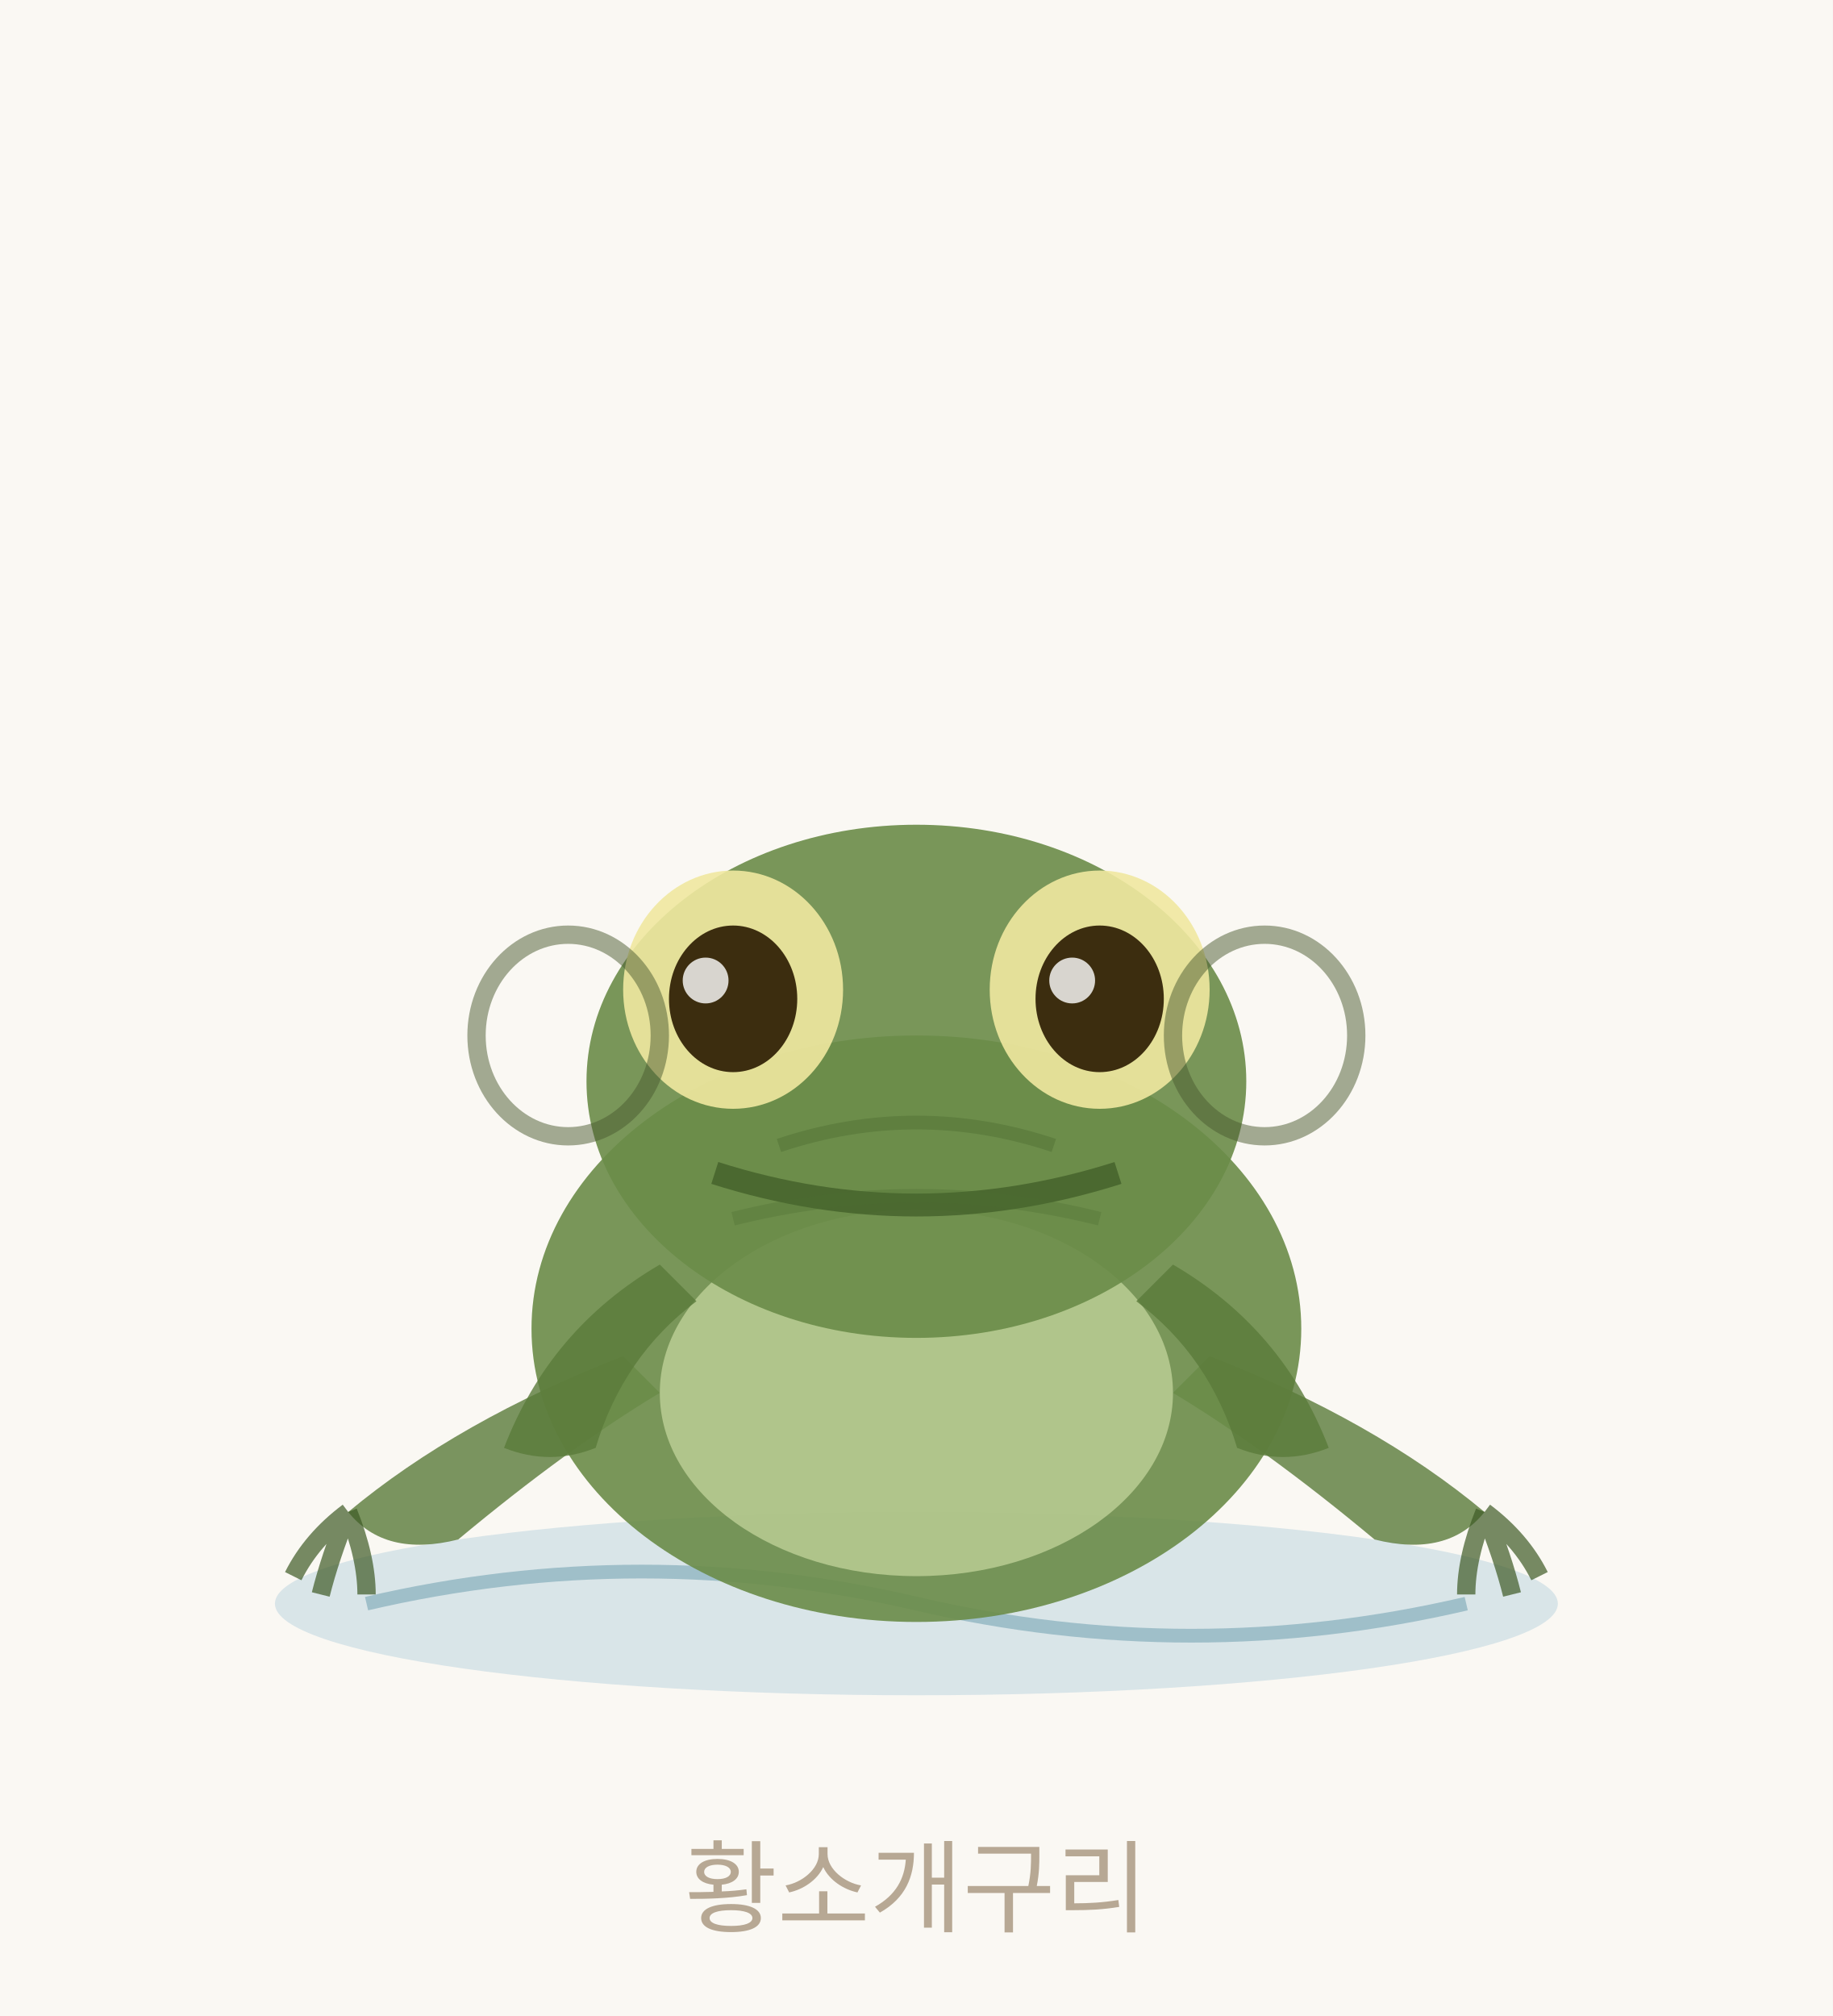
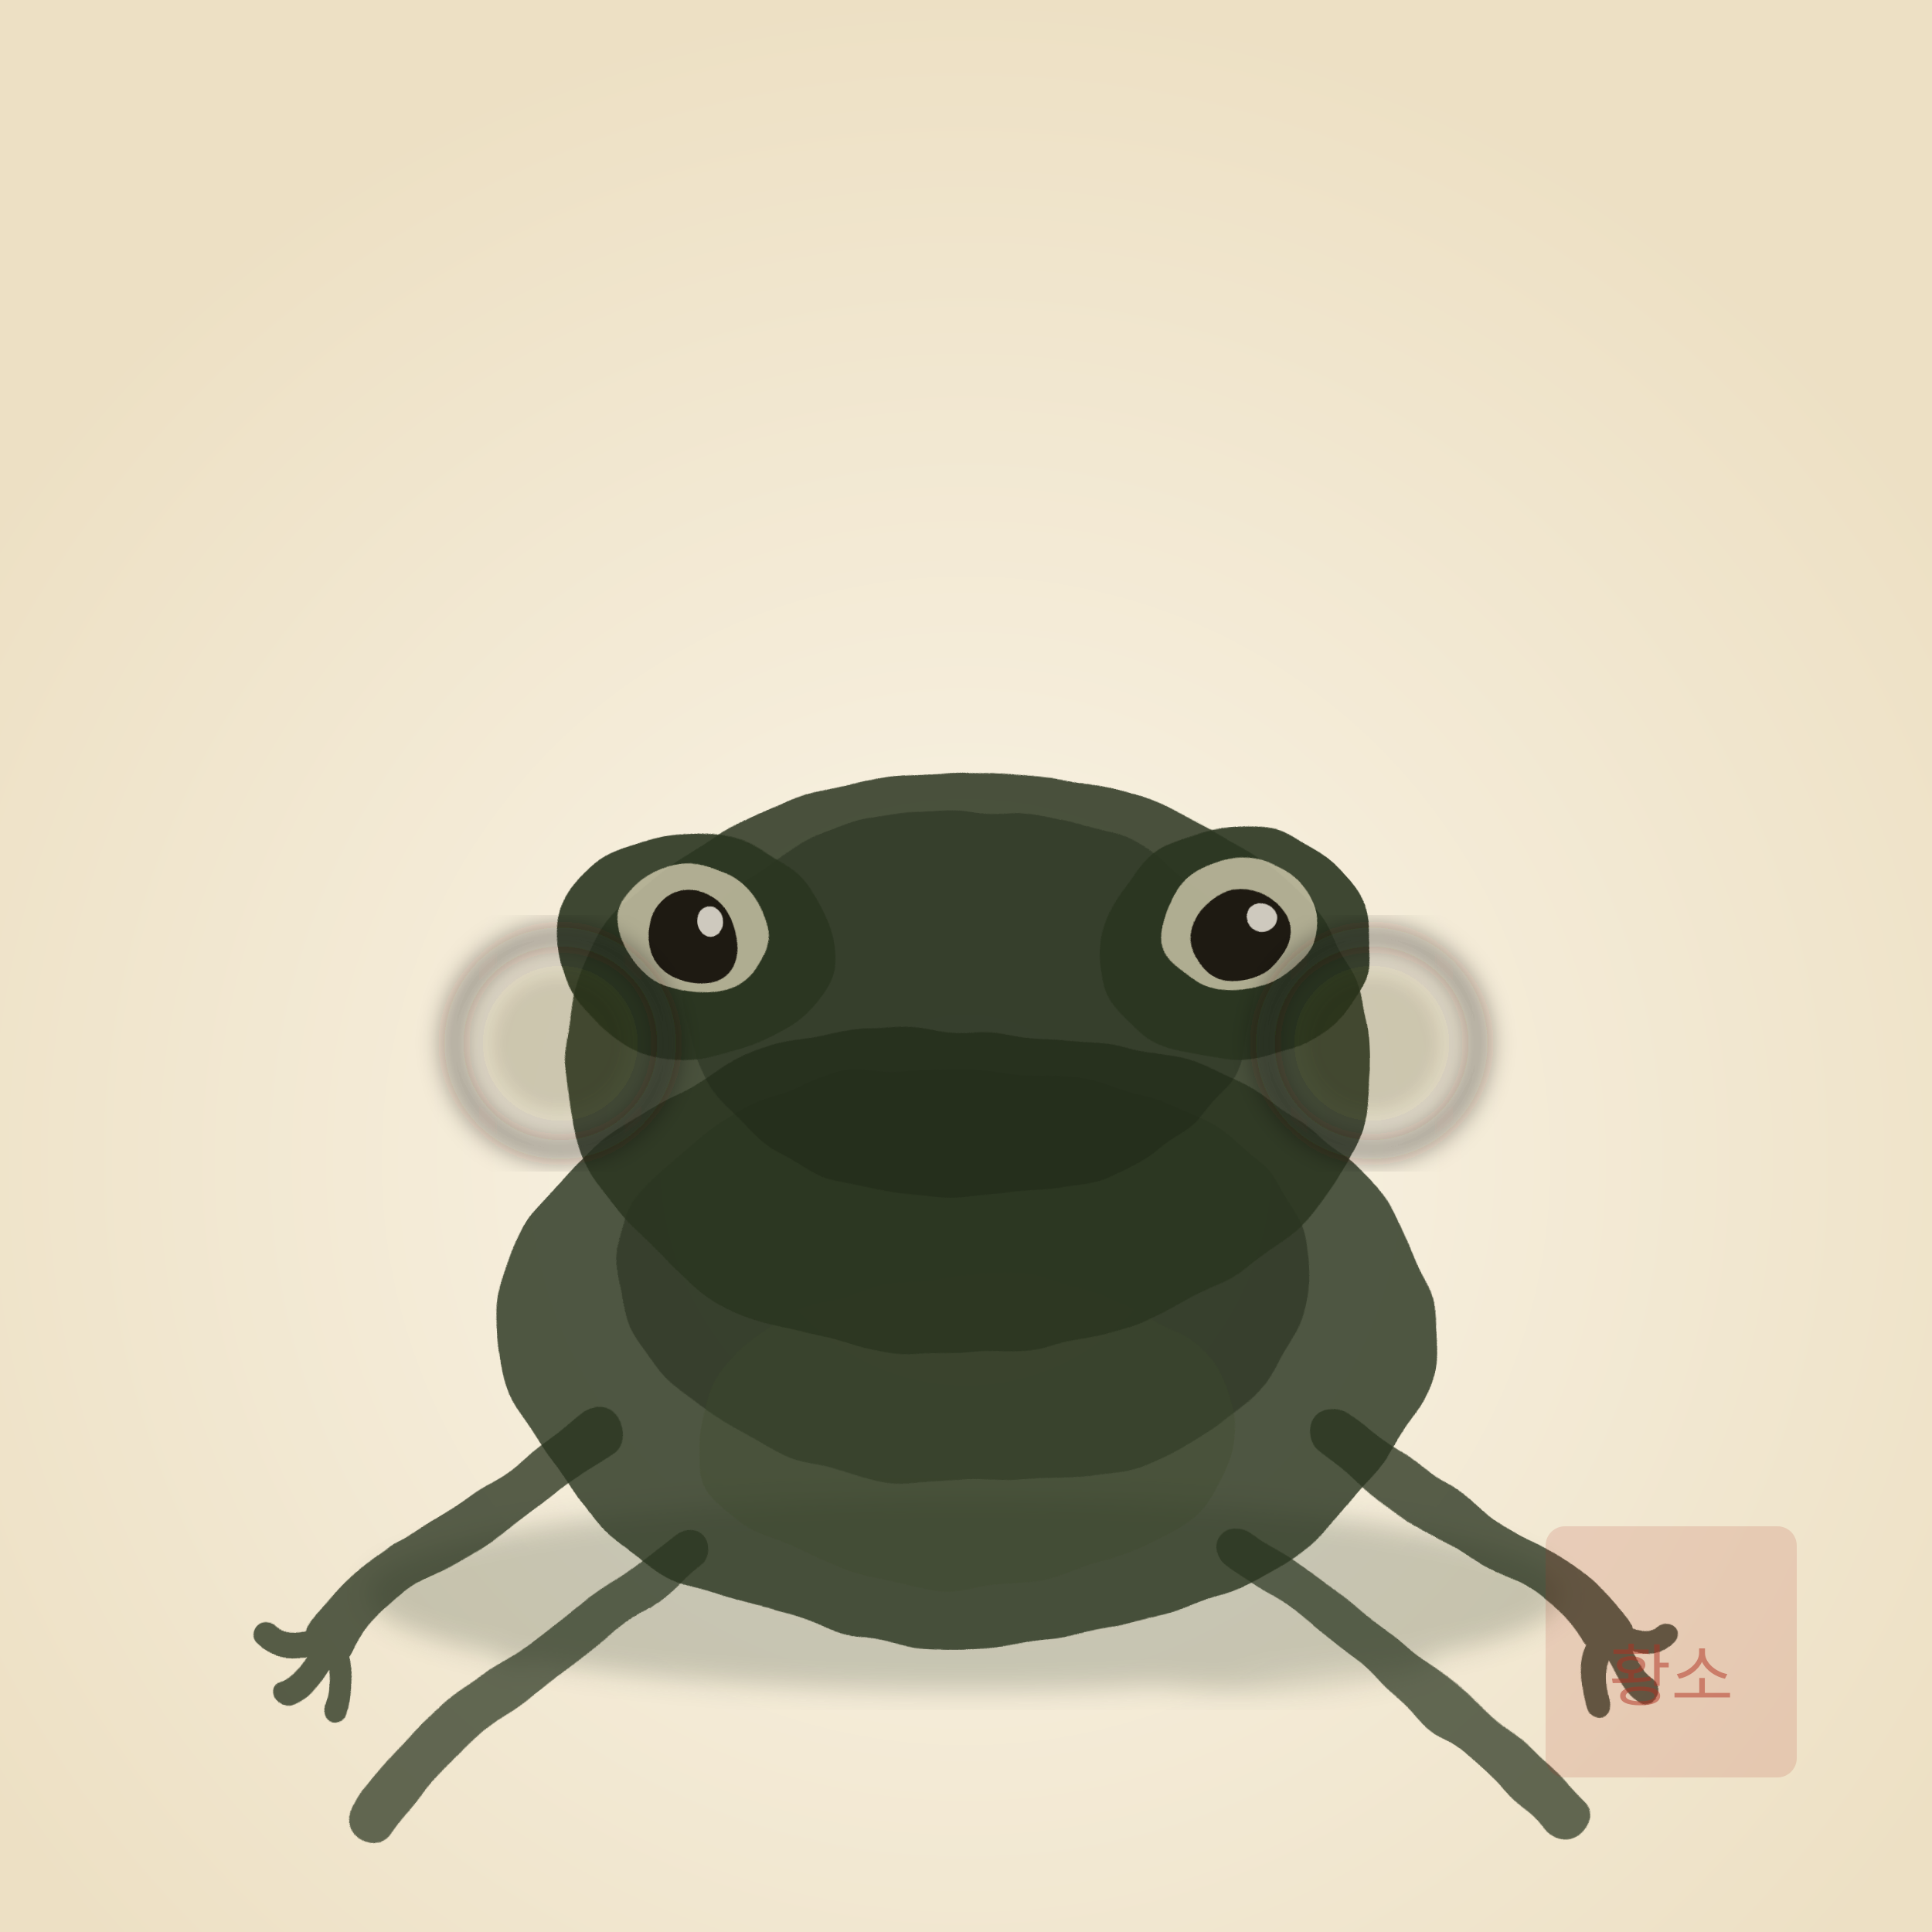
- <svg xmlns="http://www.w3.org/2000/svg" viewBox="0 0 200 220" width="200" height="220">
-   <rect width="200" height="220" fill="#faf8f3" />
-   <ellipse cx="100" cy="175" rx="70" ry="10" fill="#a8c8d8" opacity="0.4" />
-   <path d="M40 175 Q70 168 100 175 Q130 182 160 175" stroke="#6699aa" stroke-width="1.5" fill="none" opacity="0.5" />
-   <path d="M68 148 Q50 155 38 165 Q42 170 50 168 Q62 158 72 152" fill="#5a7a3a" opacity="0.8" />
-   <path d="M132 148 Q150 155 162 165 Q158 170 150 168 Q138 158 128 152" fill="#5a7a3a" opacity="0.8" />
-   <path d="M38 165 Q34 168 32 172 M38 165 Q36 170 35 174 M38 165 Q40 170 40 174" stroke="#3d5a25" stroke-width="2" fill="none" opacity="0.7" />
-   <path d="M162 165 Q166 168 168 172 M162 165 Q164 170 165 174 M162 165 Q160 170 160 174" stroke="#3d5a25" stroke-width="2" fill="none" opacity="0.7" />
-   <ellipse cx="100" cy="145" rx="42" ry="32" fill="#6a8c48" opacity="0.9" />
-   <ellipse cx="100" cy="152" rx="28" ry="20" fill="#c8d8a0" opacity="0.7" />
-   <path d="M72 138 Q60 145 55 158 Q60 160 65 158 Q68 148 76 142" fill="#5a7a3a" opacity="0.8" />
-   <path d="M128 138 Q140 145 145 158 Q140 160 135 158 Q132 148 124 142" fill="#5a7a3a" opacity="0.8" />
-   <ellipse cx="100" cy="118" rx="36" ry="28" fill="#6a8c48" opacity="0.9" />
-   <ellipse cx="80" cy="108" rx="12" ry="13" fill="#f0e8a0" opacity="0.9" />
-   <ellipse cx="120" cy="108" rx="12" ry="13" fill="#f0e8a0" opacity="0.9" />
-   <ellipse cx="80" cy="109" rx="7" ry="8" fill="#2a1a00" opacity="0.9" />
-   <ellipse cx="120" cy="109" rx="7" ry="8" fill="#2a1a00" opacity="0.9" />
-   <circle cx="77" cy="107" r="2.5" fill="white" opacity="0.8" />
-   <circle cx="117" cy="107" r="2.5" fill="white" opacity="0.8" />
-   <ellipse cx="62" cy="113" rx="10" ry="11" fill="none" stroke="#4a5a30" stroke-width="2" opacity="0.5" />
-   <ellipse cx="138" cy="113" rx="10" ry="11" fill="none" stroke="#4a5a30" stroke-width="2" opacity="0.5" />
-   <path d="M78 128 Q100 135 122 128" stroke="#3d5a25" stroke-width="2.5" fill="none" opacity="0.7" />
-   <path d="M85 125 Q100 120 115 125" stroke="#4a6a30" stroke-width="1.5" fill="none" opacity="0.4" />
-   <path d="M80 133 Q100 128 120 133" stroke="#4a6a30" stroke-width="1.5" fill="none" opacity="0.3" />
-   <text x="100" y="210" text-anchor="middle" font-family="serif" font-size="11" fill="#8b7355" opacity="0.6">황소개구리</text>
+ <svg xmlns="http://www.w3.org/2000/svg" viewBox="0 0 200 200">
+   <defs>
+     <filter id="brush">
+       <feTurbulence type="fractalNoise" baseFrequency="0.05" numOctaves="3" result="n" />
+       <feDisplacementMap in="SourceGraphic" in2="n" scale="3.5" xChannelSelector="R" yChannelSelector="G" />
+     </filter>
+     <filter id="soft">
+       <feGaussianBlur stdDeviation="1.3" />
+     </filter>
+     <radialGradient id="bg" cx="50%" cy="60%" r="60%">
+       <stop offset="0%" stop-color="#FAF5E8" />
+       <stop offset="100%" stop-color="#EDE0C4" />
+     </radialGradient>
+   </defs>
+   <rect width="200" height="200" fill="url(#bg)" />
+   <g filter="url(#soft)" opacity="0.22">
+     <ellipse cx="100" cy="165" rx="62" ry="10" fill="#2A3A2A" />
+     <path d="M45 168 Q75 162 100 168 Q125 174 155 168" stroke="#2A3A2A" stroke-width="1.5" fill="none" />
+     <path d="M52 172 Q80 167 108 172 Q130 177 148 172" stroke="#2A3A2A" stroke-width="1" fill="none" />
+   </g>
+   <g filter="url(#brush)">
+     <ellipse cx="100" cy="138" rx="48" ry="32" fill="#2A3520" opacity="0.82" />
+     <ellipse cx="100" cy="132" rx="36" ry="22" fill="#1A2414" opacity="0.45" />
+     <ellipse cx="100" cy="148" rx="28" ry="16" fill="#3D4A2A" opacity="0.3" />
+   </g>
+   <g filter="url(#brush)" opacity="0.78">
+     <path d="M62 148 Q50 158 42 162 Q36 166 34 170" stroke="#2A3520" stroke-width="5" fill="none" stroke-linecap="round" />
+     <path d="M34 170 Q30 172 28 170 M34 170 Q32 175 30 176 M34 170 Q36 174 35 177" stroke="#2A3520" stroke-width="2.5" fill="none" stroke-linecap="round" />
+     <path d="M138 148 Q150 158 158 162 Q164 166 166 170" stroke="#2A3520" stroke-width="5" fill="none" stroke-linecap="round" />
+     <path d="M166 170 Q170 172 172 170 M166 170 Q168 175 170 176 M166 170 Q164 174 165 177" stroke="#2A3520" stroke-width="2.5" fill="none" stroke-linecap="round" />
+   </g>
+   <g filter="url(#brush)" opacity="0.72">
+     <path d="M72 160 Q58 170 48 178 Q42 183 38 188" stroke="#2A3520" stroke-width="4.5" fill="none" stroke-linecap="round" />
+     <path d="M128 160 Q142 170 152 178 Q158 183 162 188" stroke="#2A3520" stroke-width="4.5" fill="none" stroke-linecap="round" />
+   </g>
+   <g filter="url(#brush)">
+     <ellipse cx="100" cy="110" rx="42" ry="30" fill="#2A3520" opacity="0.85" />
+     <ellipse cx="100" cy="104" rx="30" ry="20" fill="#1A2414" opacity="0.4" />
+   </g>
+   <g filter="url(#brush)">
+     <ellipse cx="72" cy="98" rx="14" ry="12" fill="#2A3520" opacity="0.9" />
+     <ellipse cx="128" cy="98" rx="14" ry="12" fill="#2A3520" opacity="0.9" />
+     <ellipse cx="72" cy="96" rx="8" ry="7" fill="#E8DFC0" opacity="0.7" />
+     <ellipse cx="128" cy="96" rx="8" ry="7" fill="#E8DFC0" opacity="0.7" />
+     <ellipse cx="72" cy="97" rx="5" ry="5" fill="#0E0A04" opacity="0.9" />
+     <ellipse cx="128" cy="97" rx="5" ry="5" fill="#0E0A04" opacity="0.9" />
+     <circle cx="74" cy="95" r="1.5" fill="#FAF5E8" opacity="0.8" />
+     <circle cx="130" cy="95" r="1.5" fill="#FAF5E8" opacity="0.8" />
+   </g>
+   <g filter="url(#soft)">
+     <circle cx="58" cy="108" r="11" fill="none" stroke="#1C150A" stroke-width="2" opacity="0.5" />
+     <circle cx="142" cy="108" r="11" fill="none" stroke="#1C150A" stroke-width="2" opacity="0.5" />
+     <circle cx="58" cy="108" r="8" fill="#2A2A18" opacity="0.2" />
+     <circle cx="142" cy="108" r="8" fill="#2A2A18" opacity="0.2" />
+   </g>
+   <rect x="160" y="158" width="26" height="26" rx="2" fill="#B03020" opacity="0.15" />
+   <text x="173" y="176" text-anchor="middle" font-size="7" fill="#B03020" opacity="0.5" font-family="serif">황소</text>
</svg>
